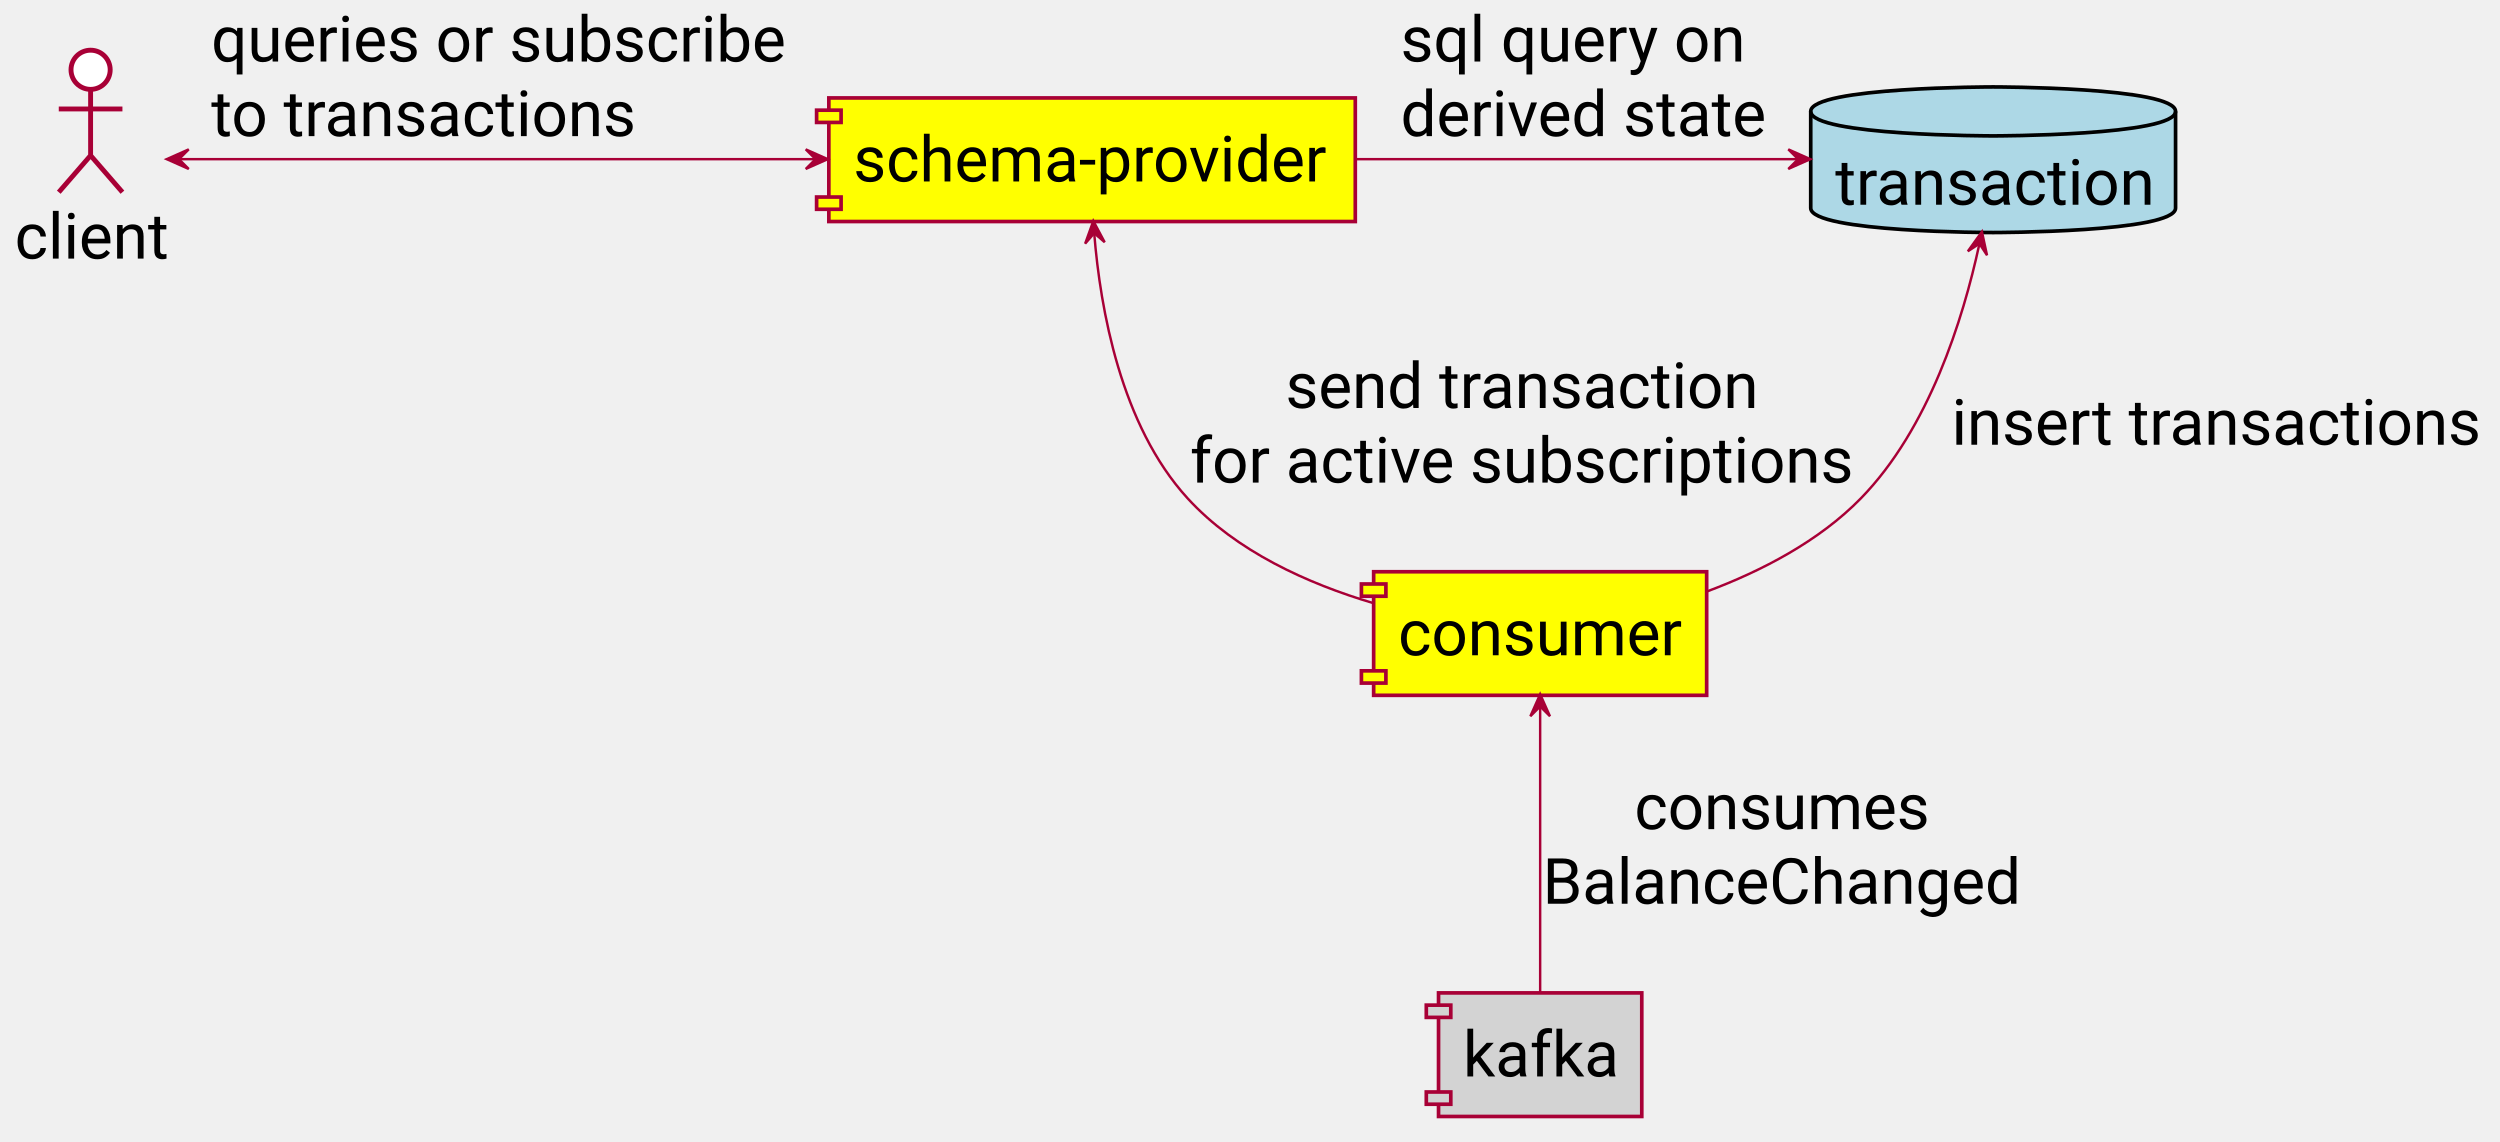
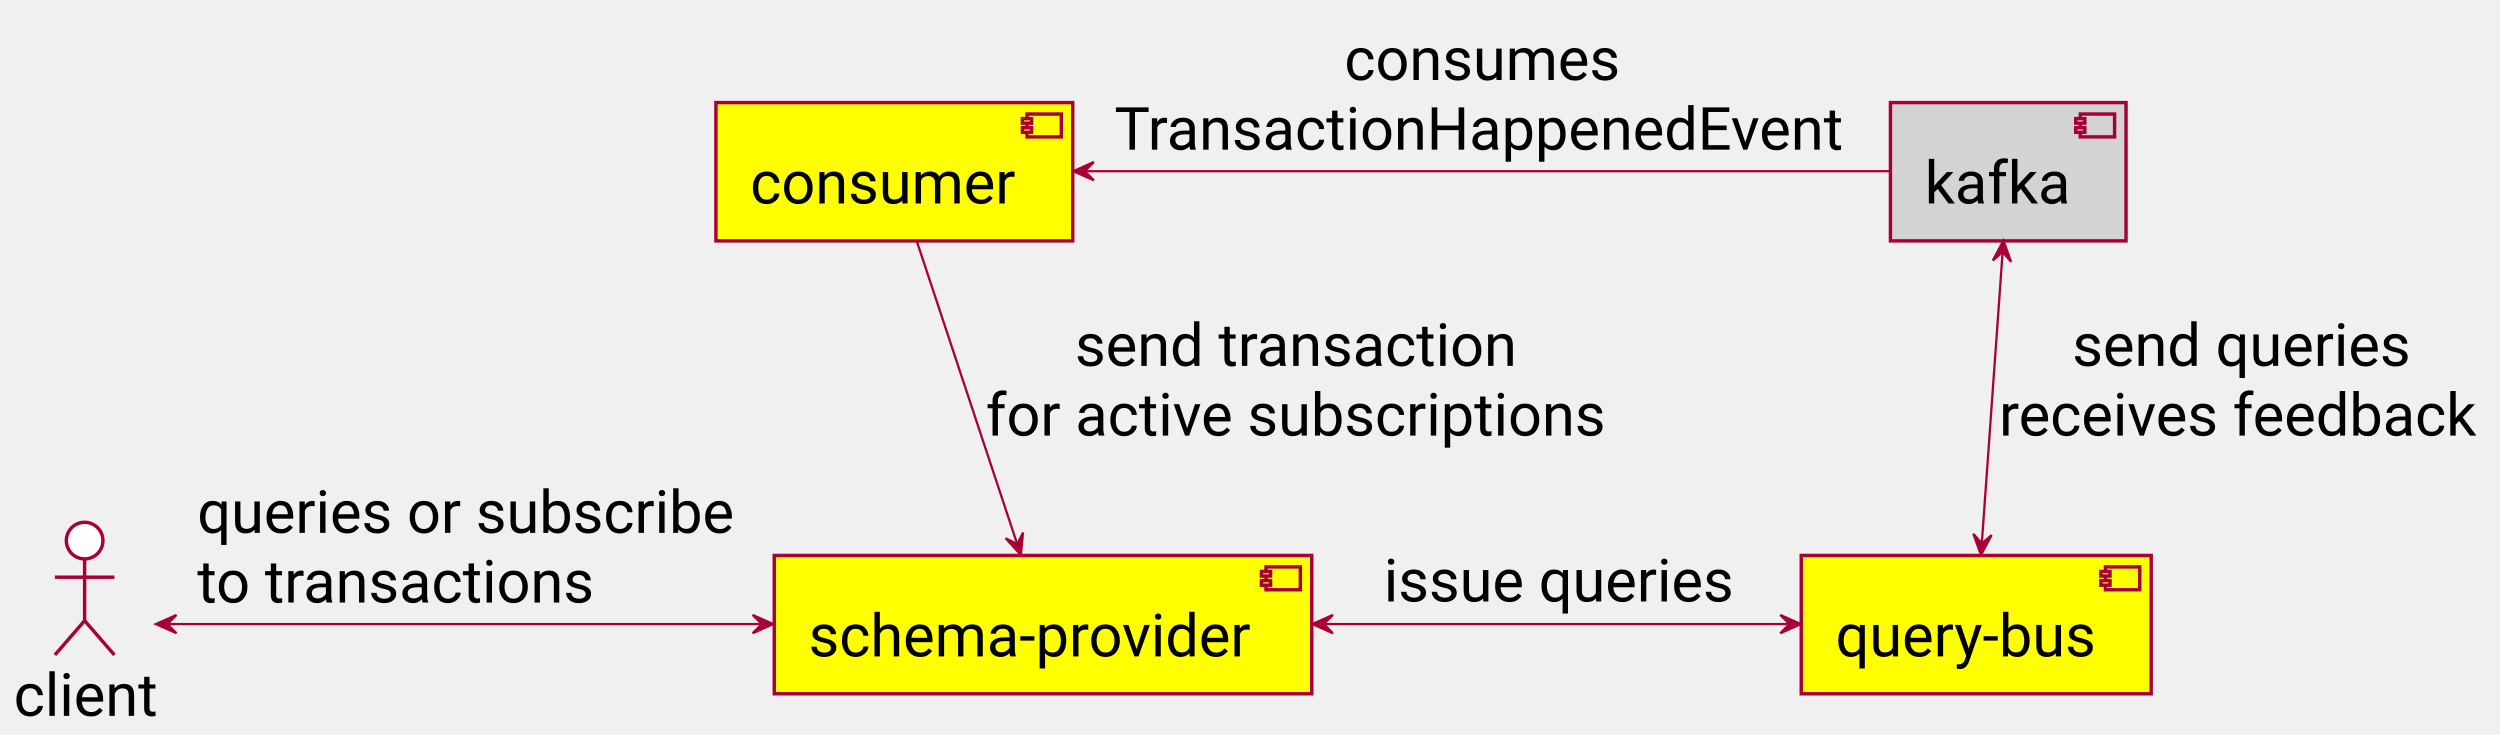
- <svg xmlns="http://www.w3.org/2000/svg" contentScriptType="application/ecmascript" contentStyleType="text/css" height="932px" preserveAspectRatio="none" style="width:2042px;height:932px;" version="1.1" viewBox="0 0 2042 932" width="2042px" zoomAndPan="magnify">
+ <svg xmlns="http://www.w3.org/2000/svg" contentScriptType="application/ecmascript" contentStyleType="text/css" height="642px" preserveAspectRatio="none" style="width:2186px;height:642px;" version="1.1" viewBox="0 0 2186 642" width="2186px" zoomAndPan="magnify">
  <defs />
  <g>
-     <ellipse cx="74" cy="57" fill="#FFFFFF" rx="16" ry="16" style="stroke: #A80036; stroke-width: 4.0;" />
-     <path d="M74,73 L74,127 M48,89 L100,89 M74,127 L48,157 M74,127 L100,157 " fill="none" style="stroke: #A80036; stroke-width: 4.0;" />
-     <text fill="#000000" font-family="Roboto" font-size="52" lengthAdjust="spacingAndGlyphs" textLength="124" x="12" y="211.242">client</text>
-     <path d="M1479,91 C1479,71 1628,71 1628,71 C1628,71 1777,71 1777,91 L1777,169.938 C1777,189.938 1628,189.938 1628,189.938 C1628,189.938 1479,189.938 1479,169.938 L1479,91 " fill="#ADD8E6" style="stroke: #000000; stroke-width: 3.0;" />
-     <path d="M1479,91 C1479,111 1628,111 1628,111 C1628,111 1777,111 1777,91 " fill="none" style="stroke: #000000; stroke-width: 3.0;" />
-     <text fill="#000000" font-family="Roboto" font-size="52" lengthAdjust="spacingAndGlyphs" textLength="258" x="1499" y="167.242">transaction</text>
-     <rect fill="#FFFF00" height="100.938" style="stroke: #A80036; stroke-width: 3.0;" width="272" x="1122" y="467" />
-     <rect fill="#FFFF00" height="10" style="stroke: #A80036; stroke-width: 3.0;" width="20" x="1112" y="477" />
-     <rect fill="#FFFF00" height="10" style="stroke: #A80036; stroke-width: 3.0;" width="20" x="1112" y="547.938" />
-     <text fill="#000000" font-family="Roboto" font-size="52" lengthAdjust="spacingAndGlyphs" textLength="232" x="1142" y="535.242">consumer</text>
-     <rect fill="#D3D3D3" height="100.938" style="stroke: #A80036; stroke-width: 3.0;" width="166" x="1175" y="811" />
-     <rect fill="#D3D3D3" height="10" style="stroke: #A80036; stroke-width: 3.0;" width="20" x="1165" y="821" />
-     <rect fill="#D3D3D3" height="10" style="stroke: #A80036; stroke-width: 3.0;" width="20" x="1165" y="891.938" />
-     <text fill="#000000" font-family="Roboto" font-size="52" lengthAdjust="spacingAndGlyphs" textLength="126" x="1195" y="879.242">kafka</text>
-     <rect fill="#FFFF00" height="100.938" style="stroke: #A80036; stroke-width: 3.0;" width="430" x="677" y="80" />
-     <rect fill="#FFFF00" height="10" style="stroke: #A80036; stroke-width: 3.0;" width="20" x="667" y="90" />
-     <rect fill="#FFFF00" height="10" style="stroke: #A80036; stroke-width: 3.0;" width="20" x="667" y="160.938" />
-     <text fill="#000000" font-family="Roboto" font-size="52" lengthAdjust="spacingAndGlyphs" textLength="390" x="697" y="148.242">schema-provider</text>
-     <path d="M146.468,130 C261.735,130 491.605,130 665.789,130 " fill="none" id="cl-sp" style="stroke: #A80036; stroke-width: 2.0;" />
-     <polygon fill="#A80036" points="676.13,130,658.13,122,666.13,130,658.13,138,676.13,130" style="stroke: #A80036; stroke-width: 2.0;" />
-     <polygon fill="#A80036" points="136.154,130,154.154,138,146.154,130,154.154,122,136.154,130" style="stroke: #A80036; stroke-width: 2.0;" />
-     <text fill="#000000" font-family="Roboto" font-size="52" lengthAdjust="spacingAndGlyphs" textLength="468" x="172.5" y="50.242">queries or subscribe</text>
-     <text fill="#000000" font-family="Roboto" font-size="52" lengthAdjust="spacingAndGlyphs" textLength="342" x="172.5" y="111.18">to transactions</text>
-     <path d="M1107.851,130 C1223.317,130 1363.038,130 1468.582,130 " fill="none" id="sp-&gt;tr" style="stroke: #A80036; stroke-width: 2.0;" />
-     <polygon fill="#A80036" points="1478.687,130,1460.687,122,1468.687,130,1460.687,138,1478.687,130" style="stroke: #A80036; stroke-width: 2.0;" />
-     <text fill="#000000" font-family="Roboto" font-size="52" lengthAdjust="spacingAndGlyphs" textLength="278" x="1144" y="50.242">sql query on</text>
-     <text fill="#000000" font-family="Roboto" font-size="52" lengthAdjust="spacingAndGlyphs" textLength="298" x="1144" y="111.18">derived state</text>
-     <path d="M1616.672,199.667 C1603.324,261.298 1575.51,350.042 1520,407 C1485.913,441.976 1439.007,466.351 1394.296,483.093 " fill="none" id="tr&lt;-c" style="stroke: #A80036; stroke-width: 2.0;" />
-     <polygon fill="#A80036" points="1618.845,189.254,1607.335,205.239,1616.802,199.043,1622.998,208.509,1618.845,189.254" style="stroke: #A80036; stroke-width: 2.0;" />
-     <text fill="#000000" font-family="Roboto" font-size="52" lengthAdjust="spacingAndGlyphs" textLength="424" x="1594" y="363.242">insert transactions</text>
-     <path d="M1258,577.317 C1258,643.636 1258,748.983 1258,810.919 " fill="none" id="c&lt;-kc" style="stroke: #A80036; stroke-width: 2.0;" />
-     <polygon fill="#A80036" points="1258,567.021,1250,585.021,1258,577.021,1266,585.021,1258,567.021" style="stroke: #A80036; stroke-width: 2.0;" />
-     <text fill="#000000" font-family="Roboto" font-size="52" lengthAdjust="spacingAndGlyphs" textLength="240" x="1335" y="677.242">consumes</text>
-     <text fill="#000000" font-family="Roboto" font-size="52" lengthAdjust="spacingAndGlyphs" textLength="390" x="1260" y="738.18">BalanceChanged</text>
-     <path d="M1121.833,492.672 C1067.932,476.651 1009.528,450.271 970,407 C915.531,347.373 898.75,252.603 893.779,190.846 " fill="none" id="c-&gt;sp" style="stroke: #A80036; stroke-width: 2.0;" />
-     <polygon fill="#A80036" points="893.03,180.473,886.348,199.002,893.751,190.447,902.306,197.85,893.03,180.473" style="stroke: #A80036; stroke-width: 2.0;" />
-     <text fill="#000000" font-family="Roboto" font-size="52" lengthAdjust="spacingAndGlyphs" textLength="382" x="1050" y="333.242">send transaction</text>
-     <text fill="#000000" font-family="Roboto" font-size="52" lengthAdjust="spacingAndGlyphs" textLength="538" x="972" y="394.18">for active subscriptions</text>
+     <ellipse cx="74" cy="472.695" fill="#FFFFFF" rx="16" ry="16" style="stroke:#A80036;stroke-width:3.0;" />
+     <path d="M74,488.695 L74,542.695 M48,504.695 L100,504.695 M74,542.695 L48,572.695 M74,542.695 L100,572.695 " fill="none" style="stroke:#A80036;stroke-width:3.0;" />
+     <text fill="#000000" font-family="Roboto" font-size="52" lengthAdjust="spacing" textLength="124" x="12" y="625.938">client</text>
+     <rect fill="#FFFF00" height="120.938" style="stroke:#A80036;stroke-width:3.0;" width="306" x="1575" y="485.695" />
+     <rect fill="#FFFF00" height="20" style="stroke:#A80036;stroke-width:3.0;" width="30" x="1841" y="495.695" />
+     <rect fill="#FFFF00" height="4" style="stroke:#A80036;stroke-width:3.0;" width="8" x="1837" y="499.695" />
+     <rect fill="#FFFF00" height="4" style="stroke:#A80036;stroke-width:3.0;" width="8" x="1837" y="507.695" />
+     <text fill="#000000" font-family="Roboto" font-size="52" lengthAdjust="spacing" textLength="226" x="1605" y="573.938">query-bus</text>
+     <rect fill="#FFFF00" height="120.938" style="stroke:#A80036;stroke-width:3.0;" width="312" x="626" y="89.695" />
+     <rect fill="#FFFF00" height="20" style="stroke:#A80036;stroke-width:3.0;" width="30" x="898" y="99.695" />
+     <rect fill="#FFFF00" height="4" style="stroke:#A80036;stroke-width:3.0;" width="8" x="894" y="103.695" />
+     <rect fill="#FFFF00" height="4" style="stroke:#A80036;stroke-width:3.0;" width="8" x="894" y="111.695" />
+     <text fill="#000000" font-family="Roboto" font-size="52" lengthAdjust="spacing" textLength="232" x="656" y="177.938">consumer</text>
+     <rect fill="#D3D3D3" height="120.938" style="stroke:#A80036;stroke-width:3.0;" width="206" x="1653" y="89.695" />
+     <rect fill="#D3D3D3" height="20" style="stroke:#A80036;stroke-width:3.0;" width="30" x="1819" y="99.695" />
+     <rect fill="#D3D3D3" height="4" style="stroke:#A80036;stroke-width:3.0;" width="8" x="1815" y="103.695" />
+     <rect fill="#D3D3D3" height="4" style="stroke:#A80036;stroke-width:3.0;" width="8" x="1815" y="111.695" />
+     <text fill="#000000" font-family="Roboto" font-size="52" lengthAdjust="spacing" textLength="126" x="1683" y="177.938">kafka</text>
+     <rect fill="#FFFF00" height="120.938" style="stroke:#A80036;stroke-width:3.0;" width="470" x="677" y="485.695" />
+     <rect fill="#FFFF00" height="20" style="stroke:#A80036;stroke-width:3.0;" width="30" x="1107" y="495.695" />
+     <rect fill="#FFFF00" height="4" style="stroke:#A80036;stroke-width:3.0;" width="8" x="1103" y="499.695" />
+     <rect fill="#FFFF00" height="4" style="stroke:#A80036;stroke-width:3.0;" width="8" x="1103" y="507.695" />
+     <text fill="#000000" font-family="Roboto" font-size="52" lengthAdjust="spacing" textLength="390" x="707" y="573.938">schema-provider</text>
+     <path d="M146.54,545.695 C260.98,545.695 488.68,545.695 666.12,545.695 " fill="none" id="cl-sp" style="stroke:#A80036;stroke-width:2.0;" />
+     <polygon fill="#A80036" points="676.12,545.695,658.12,537.695,666.12,545.695,658.12,553.695,676.12,545.695" style="stroke:#A80036;stroke-width:2.0;" />
+     <polygon fill="#A80036" points="136.3,545.695,154.3,553.695,146.3,545.695,154.3,537.695,136.3,545.695" style="stroke:#A80036;stroke-width:2.0;" />
+     <text fill="#000000" font-family="Roboto" font-size="52" lengthAdjust="spacing" textLength="468" x="172.5" y="465.938">queries or subscribe</text>
+     <text fill="#000000" font-family="Roboto" font-size="52" lengthAdjust="spacing" textLength="342" x="172.5" y="526.875">to transactions</text>
+     <path d="M1158,545.695 C1289.54,545.695 1447.9,545.695 1564.28,545.695 " fill="none" id="sp-qb" style="stroke:#A80036;stroke-width:2.0;" />
+     <polygon fill="#A80036" points="1574.7,545.695,1556.7,537.695,1564.7,545.695,1556.7,553.695,1574.7,545.695" style="stroke:#A80036;stroke-width:2.0;" />
+     <polygon fill="#A80036" points="1147.48,545.695,1165.48,553.695,1157.48,545.695,1165.48,537.695,1147.48,545.695" style="stroke:#A80036;stroke-width:2.0;" />
+     <text fill="#000000" font-family="Roboto" font-size="52" lengthAdjust="spacing" textLength="302" x="1210" y="525.938">issue queries</text>
+     <path d="M948.6,149.695 C1150.68,149.695 1485.04,149.695 1653,149.695 " fill="none" id="c-backto-kc" style="stroke:#A80036;stroke-width:2.0;" />
+     <polygon fill="#A80036" points="938.48,149.695,956.503,157.644,948.48,149.667,956.457,141.644,938.48,149.695" style="stroke:#A80036;stroke-width:2.0;" />
+     <text fill="#000000" font-family="Roboto" font-size="52" lengthAdjust="spacing" textLength="240" x="1175.5" y="69.938">consumes</text>
+     <text fill="#000000" font-family="Roboto" font-size="52" lengthAdjust="spacing" textLength="642" x="974.5" y="130.875">TransactionHappenedEvent</text>
+     <path d="M801.46,210.375 C824.98,281.315 864.5,400.455 889.36,475.435 " fill="none" id="c-to-sp" style="stroke:#A80036;stroke-width:2.0;" />
+     <polygon fill="#A80036" points="892.62,485.255,894.57,465.654,889.483,475.76,879.378,470.673,892.62,485.255" style="stroke:#A80036;stroke-width:2.0;" />
+     <text fill="#000000" font-family="Roboto" font-size="52" lengthAdjust="spacing" textLength="382" x="940" y="319.938">send transaction</text>
+     <text fill="#000000" font-family="Roboto" font-size="52" lengthAdjust="spacing" textLength="538" x="862" y="380.875">for active subscriptions</text>
+     <path d="M1751.04,221.135 C1745.92,292.735 1738,403.715 1732.9,475.015 " fill="none" id="kc-qb" style="stroke:#A80036;stroke-width:2.0;" />
+     <polygon fill="#A80036" points="1732.18,485.255,1741.446,467.873,1732.895,475.281,1725.486,466.73,1732.18,485.255" style="stroke:#A80036;stroke-width:2.0;" />
+     <polygon fill="#A80036" points="1751.8,210.375,1742.534,227.758,1751.085,220.35,1758.494,228.901,1751.8,210.375" style="stroke:#A80036;stroke-width:2.0;" />
+     <text fill="#000000" font-family="Roboto" font-size="52" lengthAdjust="spacing" textLength="294" x="1812" y="319.938">send queries</text>
+     <text fill="#000000" font-family="Roboto" font-size="52" lengthAdjust="spacing" textLength="422" x="1748" y="380.875">receives feedback</text>
  </g>
</svg>
